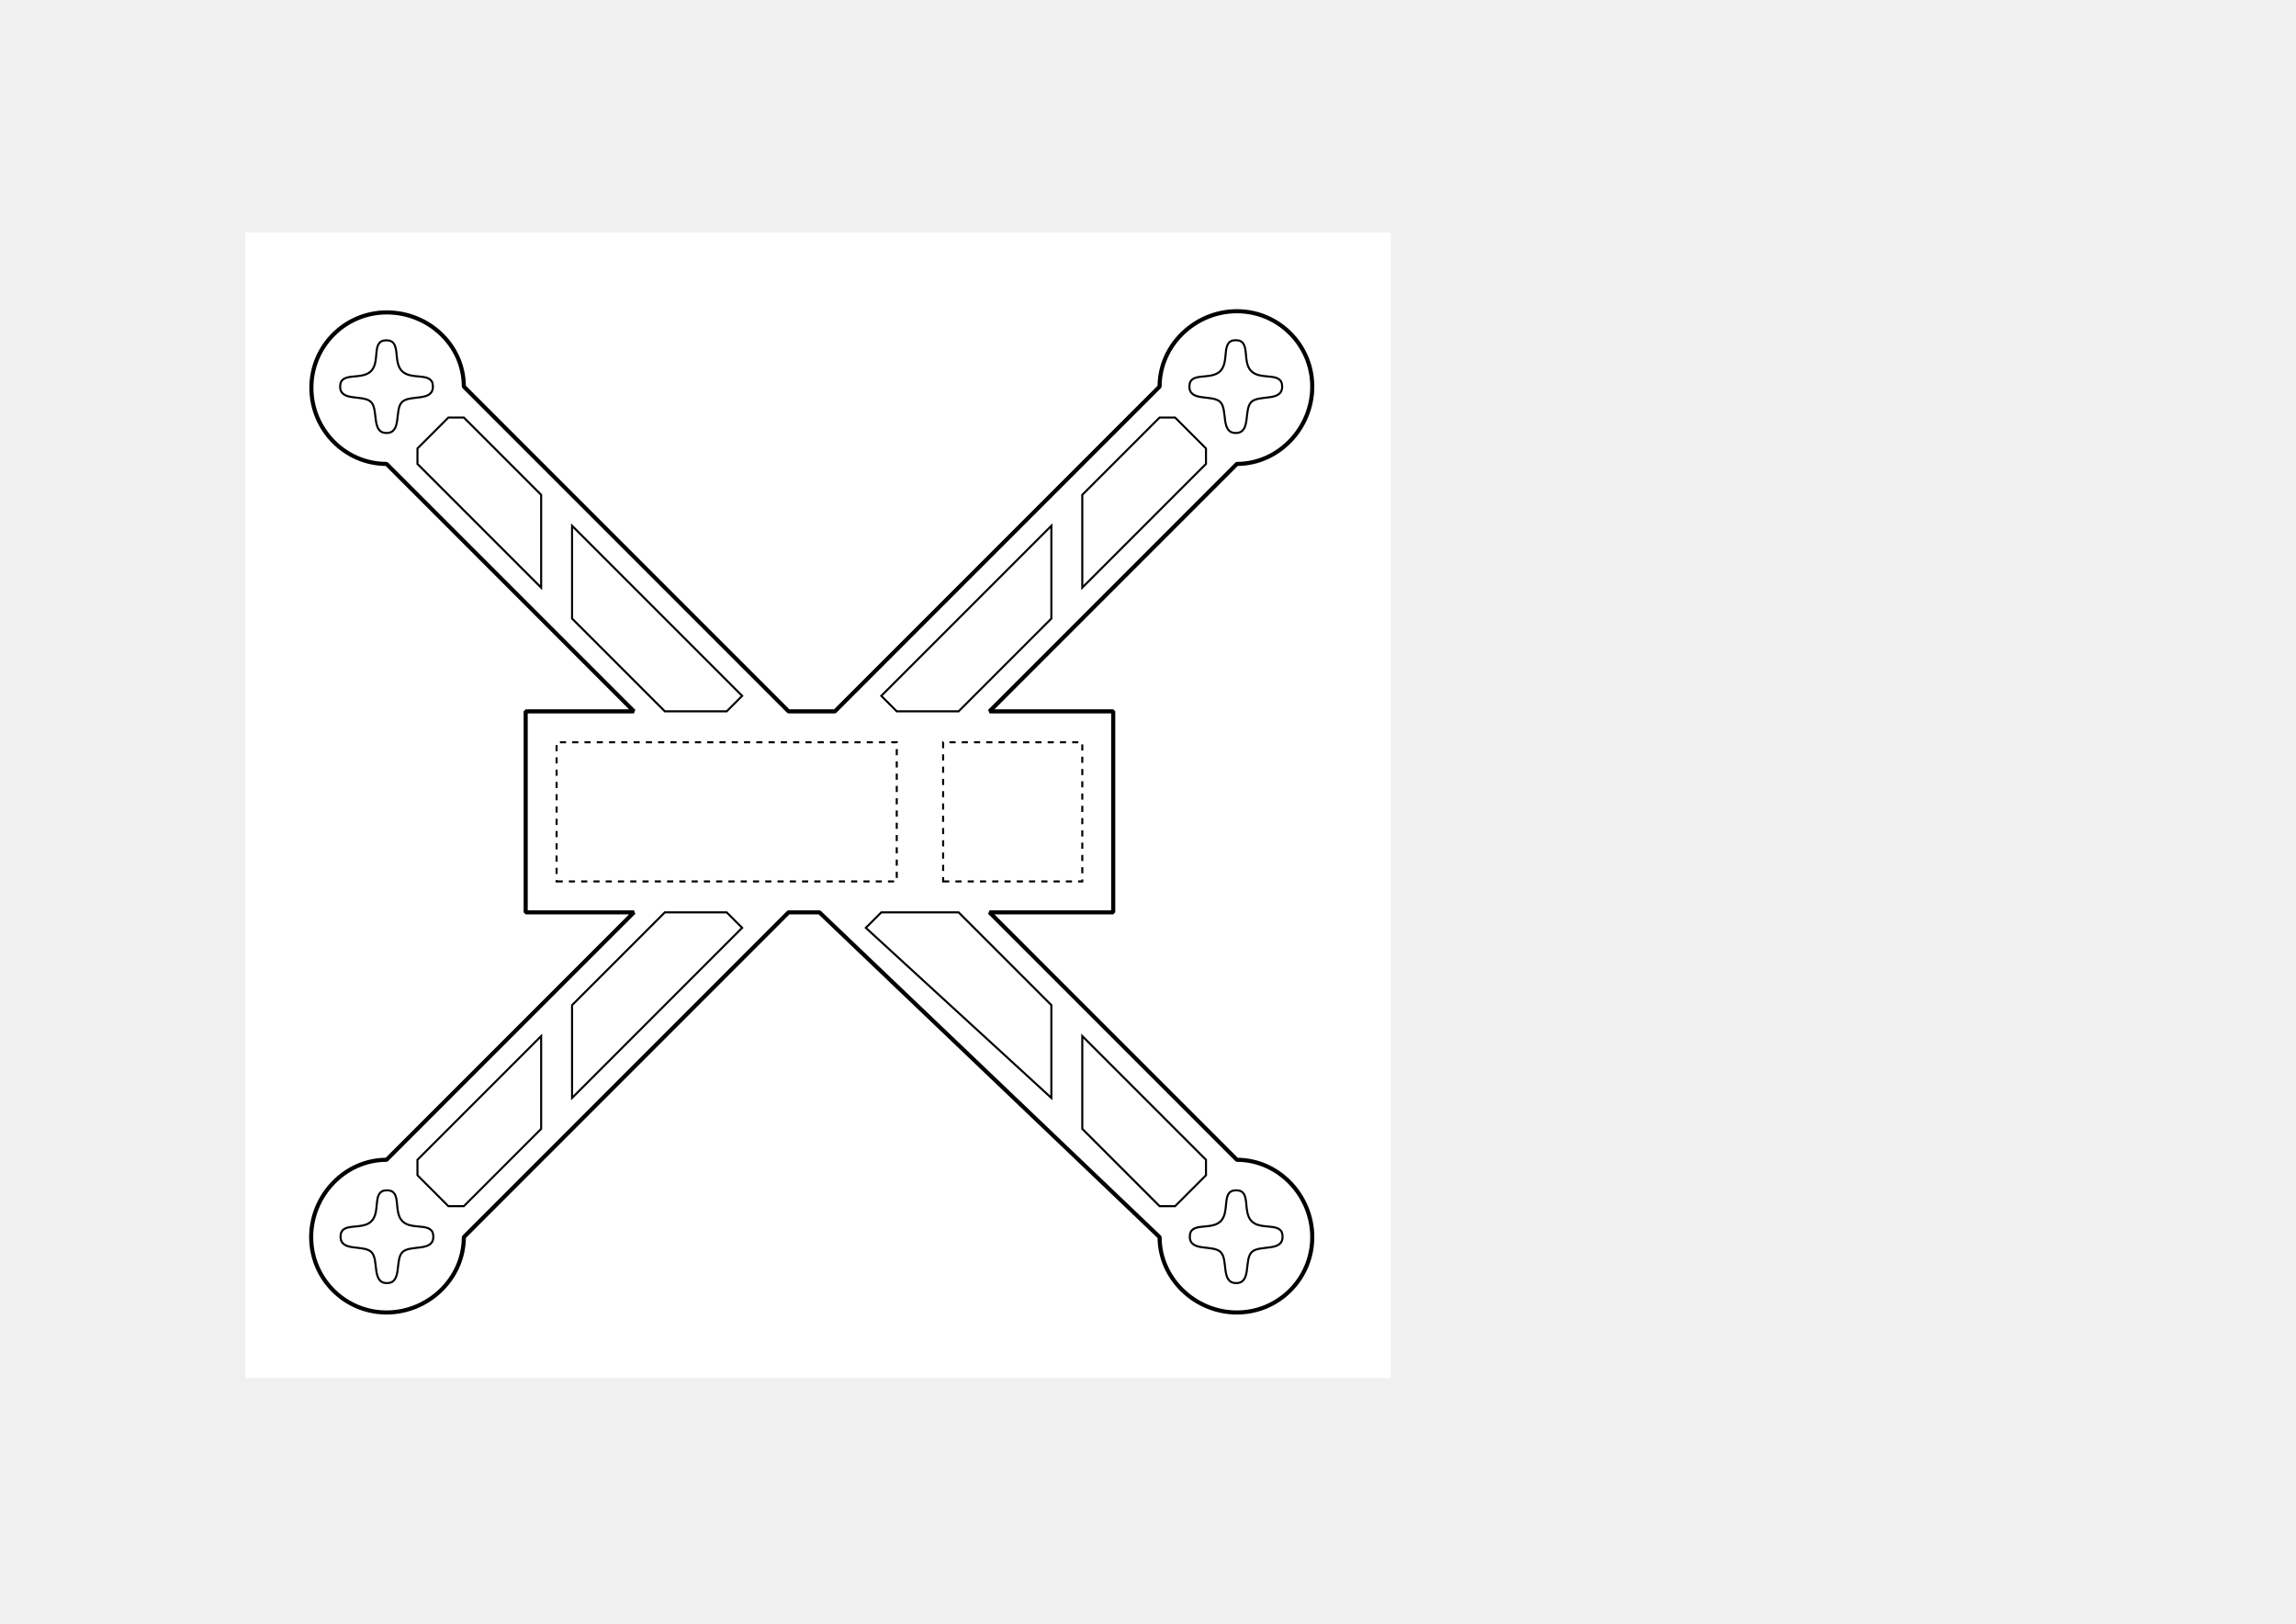
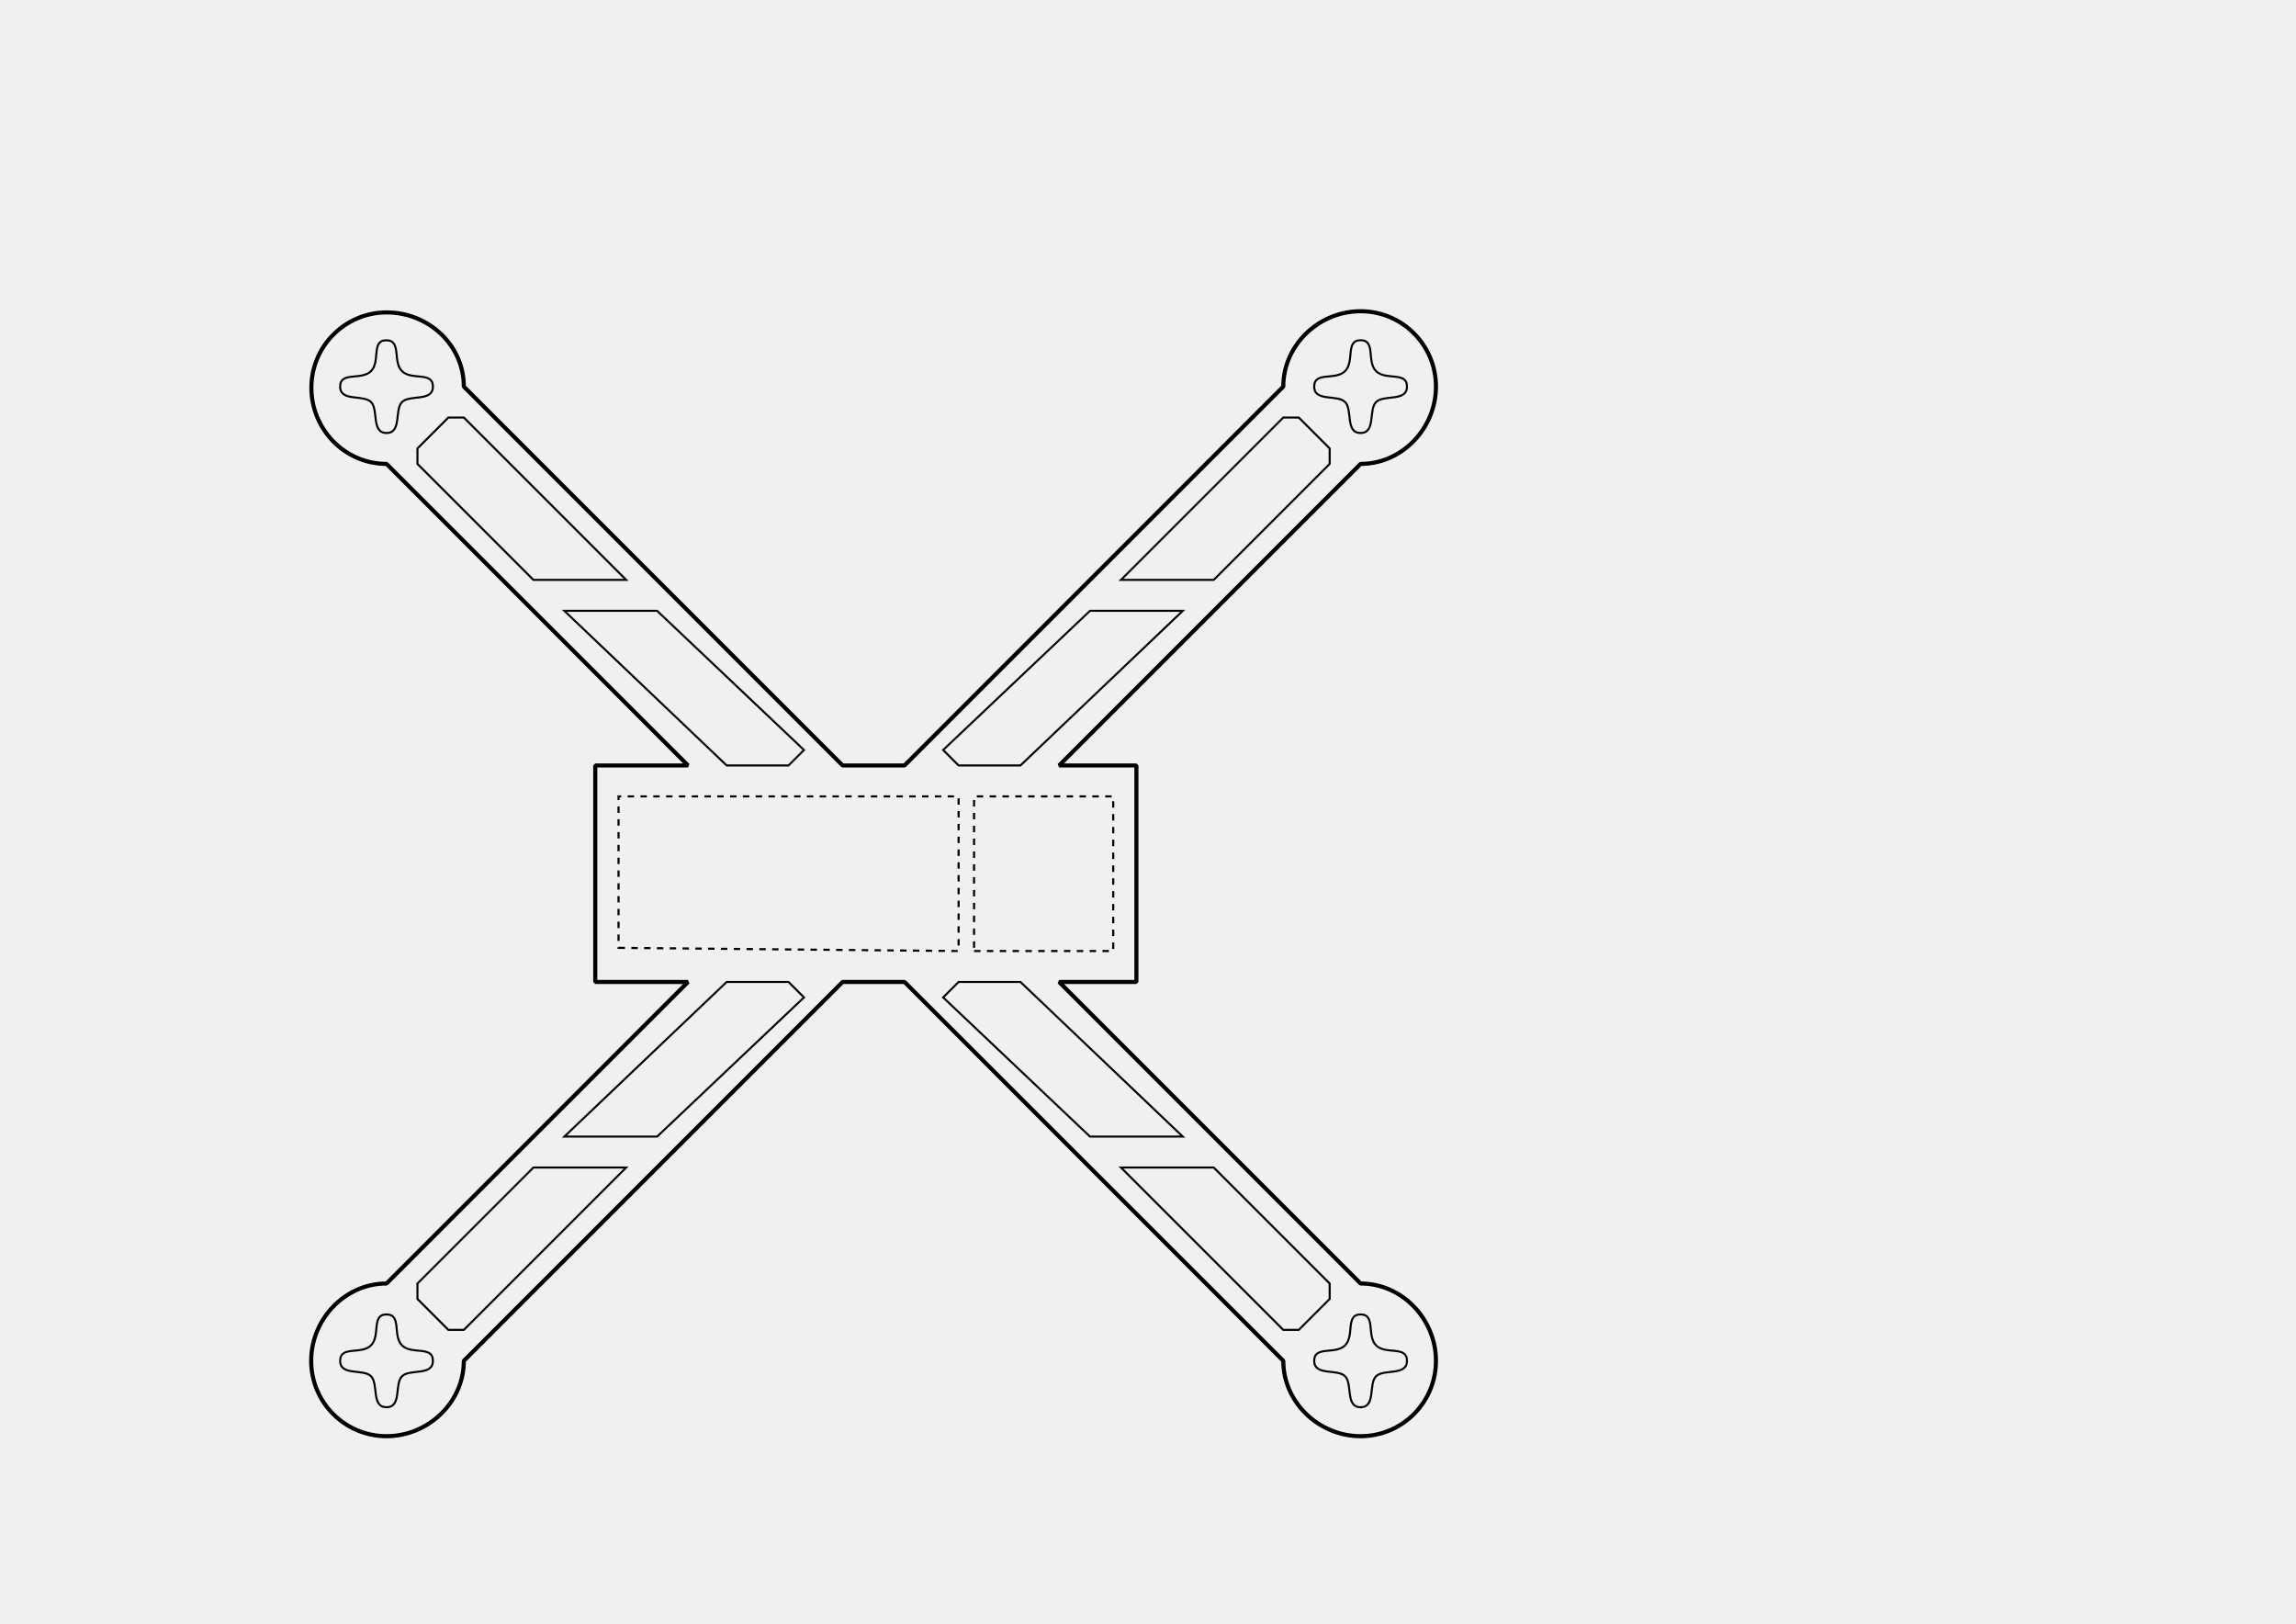
<svg xmlns="http://www.w3.org/2000/svg" version="1.1" id="svg3769" width="297mm" height="210mm" viewBox="0 0 1122.52 793.701">
  <defs id="defs3773" />
-   <rect style="fill:#ffffff;fill-opacity:1;stroke:none;stroke-width:2.653;stroke-linejoin:bevel;stroke-miterlimit:4;stroke-dasharray:7.958, 7.958;stroke-dashoffset:0;stroke-opacity:1" id="rect834" width="560" height="560" x="120" y="113.701" />
-   <path style="fill:none;stroke:#000000;stroke-width:1;stroke-miterlimit:4;stroke-dasharray:3, 3;stroke-dashoffset:0;stroke-opacity:1" d="M 272.126,-430.866 H 438.425 l 0,68.031 H 272.126 Z" id="rect3785" transform="scale(1,-1)" />
-   <path style="fill:none;stroke:#000000;stroke-width:1;stroke-miterlimit:4;stroke-dasharray:3, 3;stroke-dashoffset:0;stroke-opacity:1" d="m 461.102,-430.866 h 68.031 v 68.031 h -68.031 z" id="rect3785-3" transform="scale(1,-1)" />
-   <path style="fill:none;stroke:#000000;stroke-width:2.002;stroke-linejoin:bevel;stroke-miterlimit:4;stroke-dasharray:none;stroke-opacity:1" d="m 544.252,347.717 v 98.268 h -60.472 l 120.945,120.945 c 20.348,0 36.844,17.447 36.844,37.795 0,20.348 -16.496,36.844 -36.844,36.844 -20.348,0 -37.795,-16.496 -37.795,-36.844 L 400.63,445.984 H 385.512 L 226.772,604.724 c 0,20.348 -17.447,36.844 -37.795,36.844 -20.348,0 -36.844,-16.496 -36.844,-36.844 0,-20.348 16.496,-37.795 36.844,-37.795 L 309.921,445.984 h -52.913 v -98.268 h 52.913 L 188.976,226.772 c -20.348,0 -36.742,-16.869 -36.742,-37.217 0,-20.348 16.496,-36.844 36.844,-36.844 20.348,0 37.693,15.917 37.693,36.266 l 158.74,158.74 h 22.677 L 566.929,188.976 c 0,-20.348 17.447,-36.844 37.795,-36.844 20.348,0 36.844,16.496 36.844,36.844 0,20.348 -16.496,37.795 -36.844,37.795 L 483.78,347.717 Z" id="rect4757" />
+   <path style="fill:none;stroke:#000000;stroke-width:1.043;stroke-miterlimit:4;stroke-dasharray:3.129, 3.129;stroke-dashoffset:0;stroke-opacity:1" d="m 302.405,463.328 166.256,1.554 -4e-5,-75.591 -166.256,-4e-5 z" id="rect3785" />
+   <path style="fill:none;stroke:#000000;stroke-width:1.046;stroke-miterlimit:4;stroke-dasharray:3.139, 3.139;stroke-dashoffset:0;stroke-opacity:1" d="m 476.22,464.882 h 68.031 v -75.591 h -68.031 z" id="rect3785-3" />
+   <path style="fill:none;stroke:#000000;stroke-width:2.002;stroke-linejoin:bevel;stroke-miterlimit:4;stroke-dasharray:none;stroke-opacity:1" d="M 555.591,374.173 V 480 L 517.795,480 665.197,627.402 c 20.348,0 36.844,17.447 36.844,37.795 0,20.348 -16.496,36.844 -36.844,36.844 -20.348,0 -37.795,-16.496 -37.795,-36.844 L 442.205,480 411.969,480 226.772,665.197 c 0,20.348 -17.447,36.844 -37.795,36.844 -20.348,0 -36.844,-16.496 -36.844,-36.844 0,-20.348 16.496,-37.795 36.844,-37.795 L 336.378,480 291.024,480 l 0,-105.827 h 45.354 L 188.976,226.772 c -20.348,0 -36.742,-16.869 -36.742,-37.217 0,-20.348 16.496,-36.844 36.844,-36.844 20.348,0 37.693,15.917 37.693,36.266 l 185.197,185.197 30.236,4e-5 185.197,-185.197 c 0,-20.348 17.447,-36.844 37.795,-36.844 20.348,0 36.844,16.496 36.844,36.844 0,20.348 -16.496,37.795 -36.844,37.795 L 517.795,374.173 Z" id="rect4757" />
  <path style="fill:none;stroke:#000000;stroke-width:1px;stroke-linecap:butt;stroke-linejoin:miter;stroke-opacity:1" d="m 211.654,188.976 c 0,-7.559 -10.387,-2.831 -15.111,-7.555 -4.724,-4.724 -0.105,-15.073 -7.664,-15.073 -7.559,0 -2.757,10.337 -7.482,15.062 -4.724,4.724 -15.097,0.007 -15.097,7.567 0,7.559 11.397,3.733 15.123,7.564 3.728,3.833 -0.005,15.113 7.554,15.113 7.559,0 3.806,-11.371 7.555,-15.117 3.784,-3.781 15.122,-0.001 15.122,-7.56 z" id="path4811" />
-   <path style="fill:none;stroke:#000000;stroke-width:1px;stroke-linecap:butt;stroke-linejoin:miter;stroke-opacity:1" d="m 211.854,604.524 c 0,-7.559 -10.387,-2.831 -15.111,-7.555 -4.724,-4.724 -0.007,-15.122 -7.566,-15.122 -7.559,0 -2.855,10.386 -7.58,15.111 -4.724,4.724 -15.097,0.007 -15.097,7.567 0,7.559 11.397,3.733 15.123,7.564 3.728,3.833 -0.005,15.113 7.554,15.113 7.559,0 3.806,-11.371 7.555,-15.117 3.784,-3.781 15.122,-10e-4 15.122,-7.56 z" id="path4811-7" />
-   <path style="fill:none;stroke:#000000;stroke-width:1px;stroke-linecap:butt;stroke-linejoin:miter;stroke-opacity:1" d="m 626.854,188.976 c 0,-7.559 -10.387,-2.831 -15.111,-7.555 -4.724,-4.724 -0.007,-15.122 -7.566,-15.122 -7.559,0 -2.855,10.386 -7.58,15.111 -4.724,4.724 -15.097,0.007 -15.097,7.567 0,7.559 11.397,3.733 15.123,7.564 3.728,3.833 -0.005,15.113 7.554,15.113 7.559,0 3.806,-11.371 7.555,-15.117 3.784,-3.781 15.122,-0.001 15.122,-7.56 z" id="path4811-0" />
-   <path style="fill:none;stroke:#000000;stroke-width:1px;stroke-linecap:butt;stroke-linejoin:miter;stroke-opacity:1" d="m 627.055,604.524 c 0,-7.559 -10.387,-2.831 -15.111,-7.555 -4.724,-4.724 -0.007,-15.122 -7.566,-15.122 -7.559,0 -2.855,10.386 -7.58,15.111 -4.724,4.724 -15.097,0.007 -15.097,7.567 0,7.559 11.397,3.733 15.123,7.564 3.728,3.833 -0.005,15.113 7.554,15.113 7.559,0 3.806,-11.371 7.555,-15.117 3.784,-3.781 15.122,-10e-4 15.122,-7.56 z" id="path4811-7-9" />
-   <path style="fill:none;stroke:#000000;stroke-width:1px;stroke-linecap:butt;stroke-linejoin:miter;stroke-opacity:1" d="m 574.488,204.095 15.118,15.118 0,7.559 -60.472,60.472 v -45.354 l 37.795,-37.795 z" id="path4869" />
-   <path style="fill:none;stroke:#000000;stroke-width:1px;stroke-linecap:butt;stroke-linejoin:miter;stroke-opacity:1" d="m 514.016,257.008 v 45.354 l -45.354,45.354 -30.236,0 -7.559,-7.559 z" id="path4871" />
-   <path style="fill:none;stroke:#000000;stroke-width:1px;stroke-linecap:butt;stroke-linejoin:miter;stroke-opacity:1" d="m 362.835,340.157 -7.559,7.559 h -30.236 l -45.354,-45.354 v -45.354 z" id="path4873" />
-   <path style="fill:none;stroke:#000000;stroke-width:1px;stroke-linecap:butt;stroke-linejoin:miter;stroke-opacity:1" d="m 264.567,241.89 -37.795,-37.795 -7.559,0 -15.118,15.118 0,7.559 60.472,60.472 z" id="path4875" />
-   <path style="fill:none;stroke:#000000;stroke-width:1px;stroke-linecap:butt;stroke-linejoin:miter;stroke-opacity:1" d="m 325.039,445.984 h 30.236 l 7.559,7.559 -83.15,83.15 V 491.339 Z" id="path4877" />
-   <path style="fill:none;stroke:#000000;stroke-width:1px;stroke-linecap:butt;stroke-linejoin:miter;stroke-opacity:1" d="m 264.567,506.457 v 45.354 l -37.795,37.795 h -7.559 l -15.118,-15.118 0,-7.559 z" id="path4879" />
-   <path style="fill:none;stroke:#000000;stroke-width:1px;stroke-linecap:butt;stroke-linejoin:miter;stroke-opacity:1" d="m 423.307,453.543 7.559,-7.559 h 37.795 l 45.354,45.354 v 45.354 z" id="path4881" />
-   <path style="fill:none;stroke:#000000;stroke-width:1px;stroke-linecap:butt;stroke-linejoin:miter;stroke-opacity:1" d="m 529.134,506.457 60.472,60.472 0,7.559 -15.118,15.118 -7.559,0 -37.795,-37.795 z" id="path4883" />
+   <path style="fill:none;stroke:#000000;stroke-width:1px;stroke-linecap:butt;stroke-linejoin:miter;stroke-opacity:1" d="m 211.654,665.197 c 0,-7.559 -10.387,-2.831 -15.111,-7.555 -4.724,-4.724 -0.007,-15.122 -7.566,-15.122 -7.559,0 -2.855,10.386 -7.58,15.111 -4.724,4.724 -15.097,0.007 -15.097,7.567 0,7.559 11.397,3.733 15.123,7.564 3.728,3.833 -0.005,15.113 7.554,15.113 7.559,0 3.806,-11.371 7.555,-15.117 3.784,-3.781 15.122,-10e-4 15.122,-7.56 z" id="path4811-7" />
+   <path style="fill:none;stroke:#000000;stroke-width:1px;stroke-linecap:butt;stroke-linejoin:miter;stroke-opacity:1" d="m 687.874,188.976 c 0,-7.559 -10.387,-2.831 -15.111,-7.555 -4.724,-4.724 -0.007,-15.122 -7.566,-15.122 -7.559,0 -2.855,10.386 -7.58,15.111 -4.724,4.724 -15.097,0.007 -15.097,7.567 0,7.559 11.397,3.733 15.123,7.564 3.728,3.833 -0.005,15.113 7.554,15.113 7.559,0 3.806,-11.371 7.555,-15.117 3.784,-3.781 15.122,-0.001 15.122,-7.56 z" id="path4811-0" />
+   <path style="fill:none;stroke:#000000;stroke-width:1px;stroke-linecap:butt;stroke-linejoin:miter;stroke-opacity:1" d="m 687.874,665.197 c 0,-7.559 -10.387,-2.831 -15.111,-7.555 -4.724,-4.724 -0.007,-15.122 -7.566,-15.122 -7.559,0 -2.855,10.386 -7.58,15.111 -4.724,4.724 -15.097,0.007 -15.097,7.567 0,7.559 11.397,3.733 15.123,7.564 3.728,3.833 -0.005,15.113 7.554,15.113 7.559,0 3.806,-11.371 7.555,-15.117 3.784,-3.781 15.122,-10e-4 15.122,-7.56 z" id="path4811-7-9" />
+   <path style="fill:none;stroke:#000000;stroke-width:1px;stroke-linecap:butt;stroke-linejoin:miter;stroke-opacity:1" d="m 461.102,366.614 7.559,7.559 h 30.236 l 79.37,-75.591 -45.354,0 z" id="path4873-7" />
+   <path style="fill:none;stroke:#000000;stroke-width:1px;stroke-linecap:butt;stroke-linejoin:miter;stroke-opacity:1" d="m 548.032,283.465 79.37,-79.37 h 7.559 l 15.118,15.118 v 7.559 l -56.693,56.693 z" id="path4875-5" />
+   <path style="fill:none;stroke:#000000;stroke-width:1px;stroke-linecap:butt;stroke-linejoin:miter;stroke-opacity:1" d="m 393.071,366.614 -7.559,7.559 H 355.276 l -79.37,-75.591 h 45.354 z" id="path4873-7-6" />
+   <path style="fill:none;stroke:#000000;stroke-width:1px;stroke-linecap:butt;stroke-linejoin:miter;stroke-opacity:1" d="M 306.142,283.465 226.772,204.095 h -7.559 l -15.118,15.118 v 7.559 l 56.693,56.693 z" id="path4875-5-2" />
+   <path style="fill:none;stroke:#000000;stroke-width:1px;stroke-linecap:butt;stroke-linejoin:miter;stroke-opacity:1" d="M 461.102,487.559 468.661,480 h 30.236 l 79.37,75.591 h -45.354 z" id="path4873-7-9" />
+   <path style="fill:none;stroke:#000000;stroke-width:1px;stroke-linecap:butt;stroke-linejoin:miter;stroke-opacity:1" d="m 548.031,570.709 79.37,79.37 h 7.559 l 15.118,-15.118 v -7.559 L 593.386,570.709 Z" id="path4875-5-1" />
+   <path style="fill:none;stroke:#000000;stroke-width:1px;stroke-linecap:butt;stroke-linejoin:miter;stroke-opacity:1" d="M 393.071,487.559 385.512,480 h -30.236 l -79.37,75.591 h 45.354 z" id="path4873-7-6-2" />
+   <path style="fill:none;stroke:#000000;stroke-width:1px;stroke-linecap:butt;stroke-linejoin:miter;stroke-opacity:1" d="m 306.142,570.709 -79.37,79.37 h -7.559 l -15.118,-15.118 v -7.559 L 260.787,570.709 Z" id="path4875-5-2-7" />
</svg>
